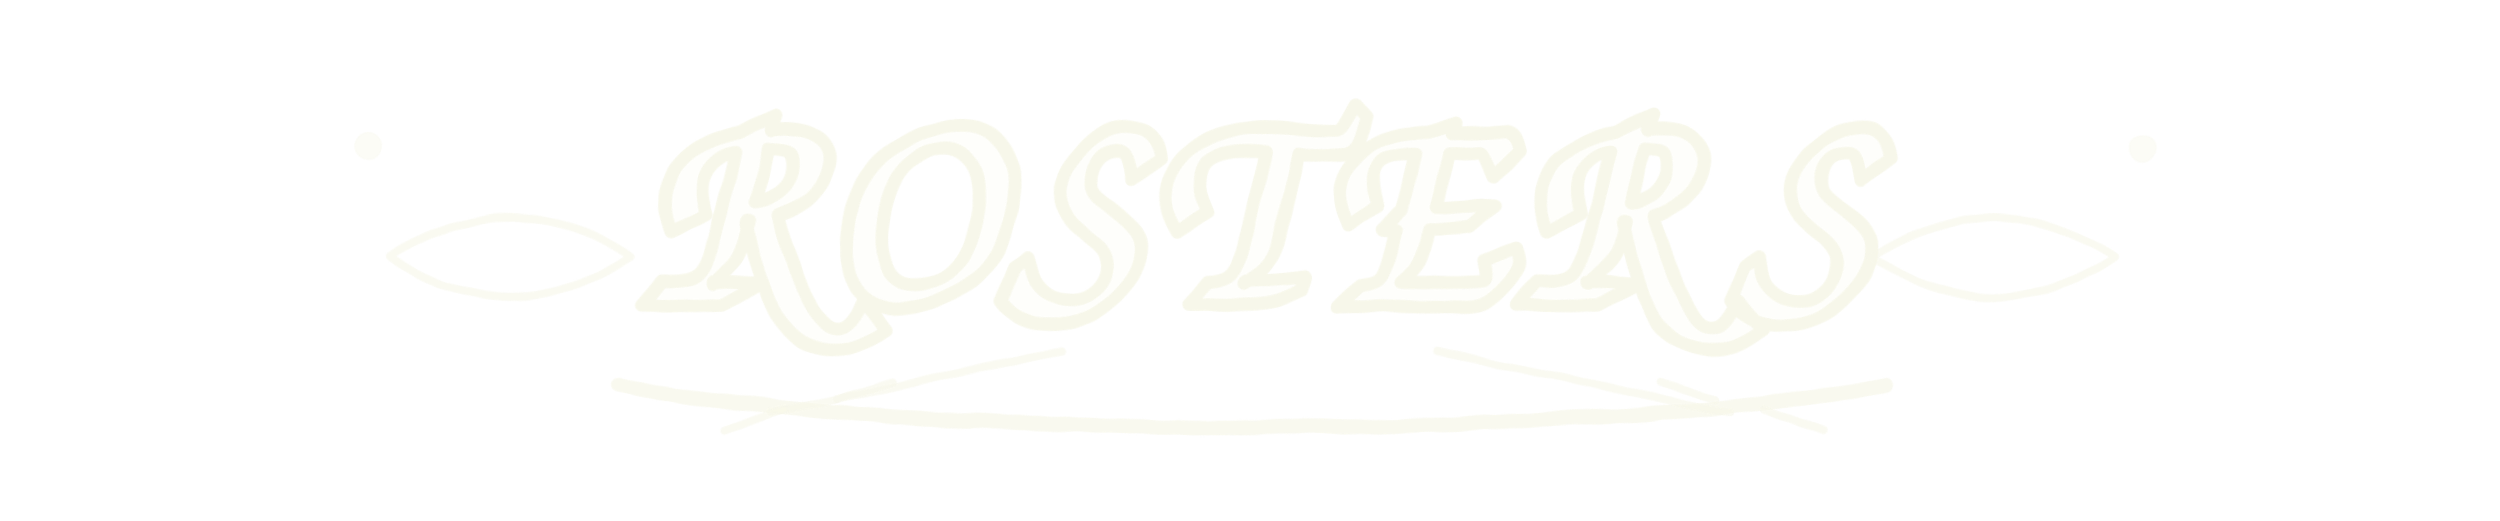
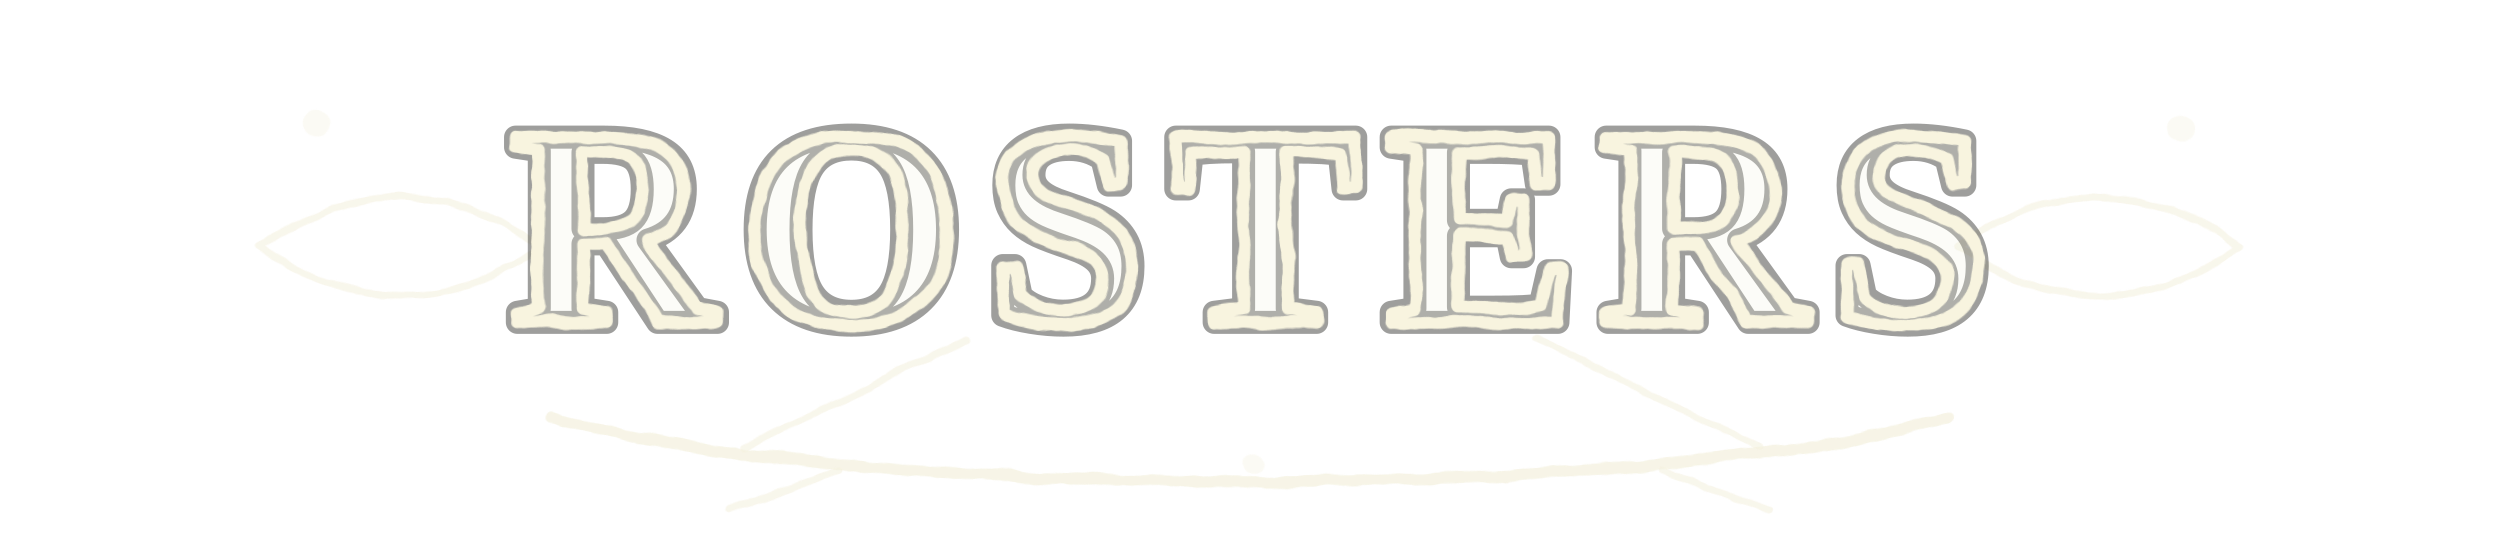
- <svg xmlns="http://www.w3.org/2000/svg" viewBox="0 0 720 150" width="720" height="150">
+ <svg xmlns="http://www.w3.org/2000/svg" viewBox="0 0 760 170" width="760" height="170">
  <defs>
-     <filter id="chalk" x="-10%" y="-40%" width="120%" height="180%">
-       <feTurbulence type="fractalNoise" baseFrequency="0.052" numOctaves="3" seed="31" result="noise" />
-       <feDisplacementMap in="SourceGraphic" in2="noise" scale="1.8" xChannelSelector="R" yChannelSelector="G" />
-       <feGaussianBlur stdDeviation="0.23" />
+     <filter id="chalk" x="-12%" y="-45%" width="124%" height="190%">
+       <feTurbulence type="fractalNoise" baseFrequency="0.071" numOctaves="4" seed="114" result="noise" />
+       <feDisplacementMap in="SourceGraphic" in2="noise" scale="2.5" xChannelSelector="R" yChannelSelector="G" />
+       <feGaussianBlur stdDeviation="0.2" />
    </filter>
    <style>
-       .word{font-family:'Comic Sans MS','Chalkboard SE','Segoe Print',cursive;font-size:82px;font-weight:800;letter-spacing:5px;fill:none;stroke:#f7f7e9;stroke-width:3.7;stroke-linecap:round;stroke-linejoin:round;filter:url(#chalk)}
-       .dust{font-family:'Comic Sans MS','Chalkboard SE','Segoe Print',cursive;font-size:82px;font-weight:800;letter-spacing:5px;fill:#f7f7e9;opacity:.17;filter:url(#chalk)}
-       .line{fill:none;stroke:#f7f7e9;stroke-width:4.2;stroke-linecap:round;stroke-linejoin:round;opacity:.76;filter:url(#chalk)}
-       .thin{fill:none;stroke:#f7f7e9;stroke-width:2.3;stroke-linecap:round;stroke-linejoin:round;opacity:.62;filter:url(#chalk)}
-       .dot{fill:#f7f7e9;opacity:.46;filter:url(#chalk)}
+       .goth{font-family:Georgia,'Times New Roman',serif;font-size:86px;font-weight:900;letter-spacing:8px;fill:#f2f0df;opacity:.21;filter:url(#chalk)}
+       .edge{font-family:Georgia,'Times New Roman',serif;font-size:86px;font-weight:900;letter-spacing:8px;fill:none;stroke:#f8f4df;stroke-width:3.8;stroke-linejoin:round;stroke-linecap:round;filter:url(#chalk)}
+       .shade{font-family:Georgia,'Times New Roman',serif;font-size:86px;font-weight:900;letter-spacing:8px;fill:none;stroke:#171714;stroke-width:7;stroke-linejoin:round;opacity:.42}
+       .line{fill:none;stroke:#f4f1df;stroke-width:3.4;stroke-linecap:round;stroke-linejoin:round;opacity:.76;filter:url(#chalk)}
+       .thin{fill:none;stroke:#f4f1df;stroke-width:2.1;stroke-linecap:round;stroke-linejoin:round;opacity:.60;filter:url(#chalk)}
+       .dust{fill:#f4f1df;opacity:.34;filter:url(#chalk)}
    </style>
  </defs>
-   <g opacity=".95">
-     <text class="dust" x="360" y="88" text-anchor="middle">ROSTERS</text>
-     <text class="word" x="360" y="88" text-anchor="middle">ROSTERS</text>
-     <path class="line" d="M178 111 C260 127, 460 127, 543 111" />
-     <path class="thin" d="M222 119 L306 101 M498 119 L414 101" />
-     <path class="thin" d="M226 118 l-17 6 m48 -14 l-16 5 m237 -5 l16 5 m31 9 l-17 -6" />
-     <path class="thin" d="M112 74 q35 -23 70 0 q-35 23 -70 0Z" />
-     <path class="thin" d="M539 74 q35 -23 70 0 q-35 23 -70 0Z" />
-     <circle class="dot" cx="106" cy="42" r="4" />
-     <circle class="dot" cx="617" cy="43" r="4" />
+   <g transform="translate(0 2)">
+     <path class="thin" d="M79 73 q43 -30 86 0 q-43 30 -86 0Z M595 73 q43 -30 86 0 q-43 30 -86 0Z" />
+     <path class="line" d="M168 125 C260 151, 499 151, 592 125" />
+     <path class="thin" d="M226 134 L294 101 M535 134 L467 101 M255 141 l-33 12 M505 141 l33 12" />
+     <text class="shade" x="380" y="96" text-anchor="middle">ROSTERS</text>
+     <text class="goth" x="380" y="96" text-anchor="middle">ROSTERS</text>
+     <text class="edge" x="380" y="96" text-anchor="middle">ROSTERS</text>
+     <circle class="dust" cx="96" cy="36" r="4" />
+     <circle class="dust" cx="663" cy="37" r="4" />
+     <circle class="dust" cx="381" cy="139" r="3" />
  </g>
</svg>
